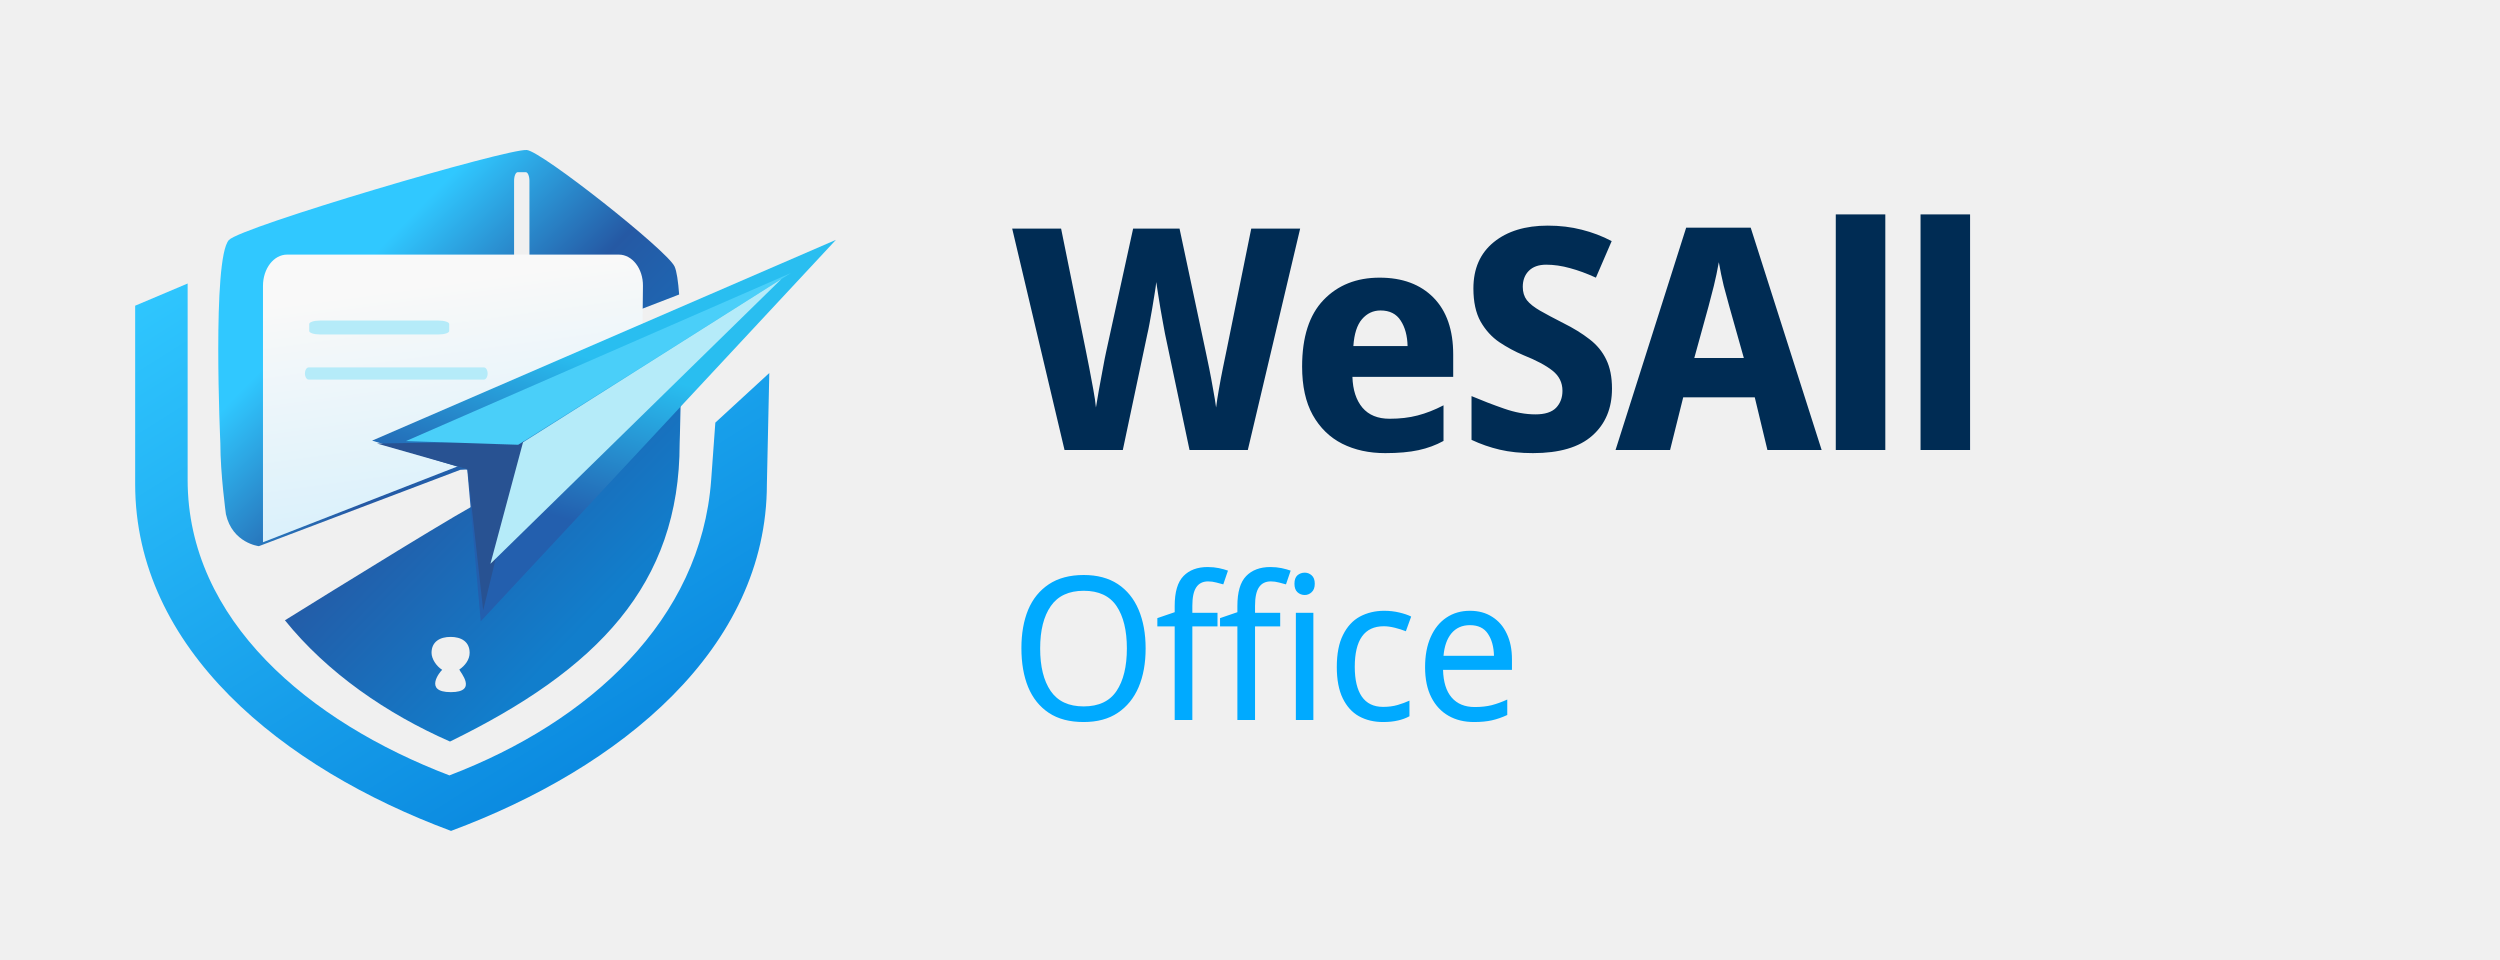
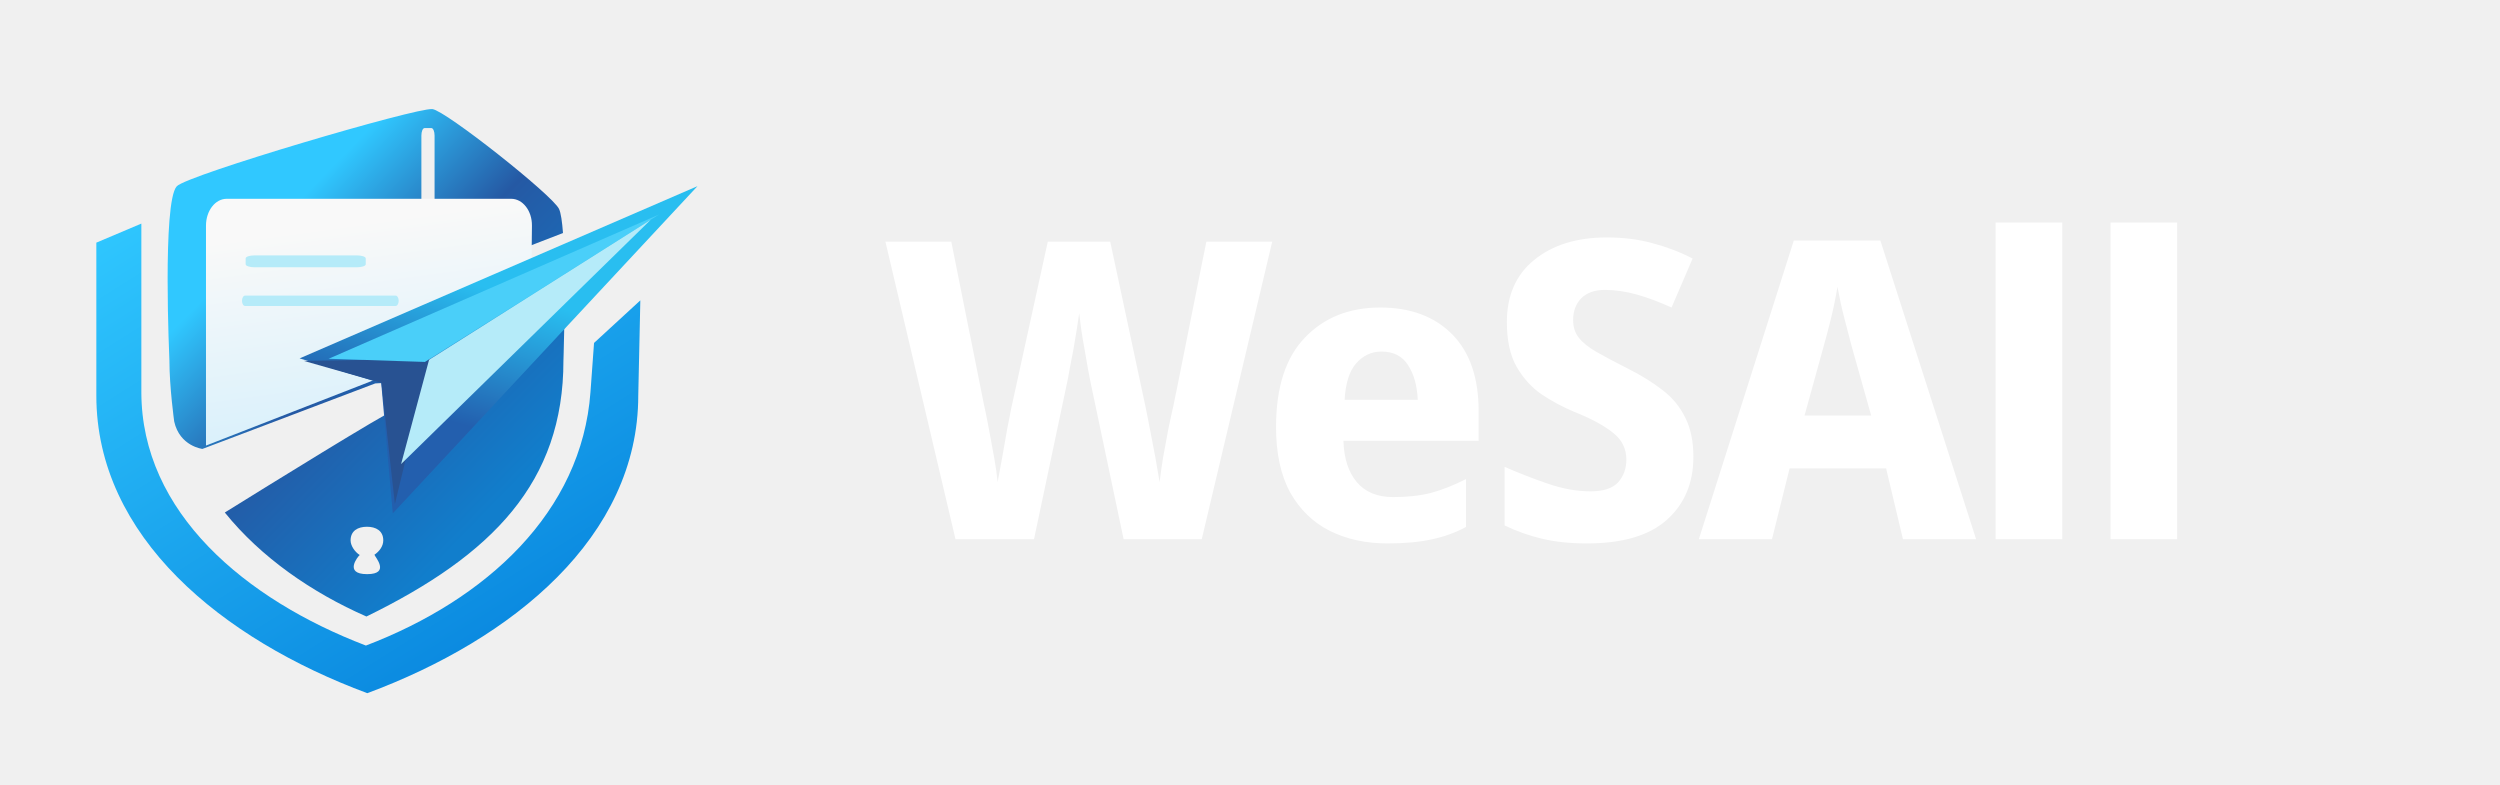
- <svg xmlns="http://www.w3.org/2000/svg" xmlns:xlink="http://www.w3.org/1999/xlink" width="250" height="96" viewBox="0 0 250 96">
-   <svg x="8" y="8" width="80" height="80" viewBox="0 0 512 512" preserveAspectRatio="xMidYMid meet">
+ <svg xmlns="http://www.w3.org/2000/svg" xmlns:xlink="http://www.w3.org/1999/xlink" width="102" height="32" viewBox="0 0 102 32">
+   <svg x="2" y="2" width="28" height="28" viewBox="0 0 512 512" preserveAspectRatio="xMidYMid meet">
    <defs id="defs1">
      <linearGradient id="shieldGrad-3" x1="110" y1="40" x2="330" y2="340" gradientUnits="userSpaceOnUse" gradientTransform="matrix(1.617225,0,0,1.387845,-37.47364,5.93809)">
        <stop offset="0%" stop-color="#30C8FF" id="stop1-6" />
        <stop offset="100%" stop-color="#0078D7" id="stop2-7" />
      </linearGradient>
      <linearGradient id="shieldGrad-7" x1="117.884" y1="91.35" x2="276.123" y2="247.833" gradientUnits="userSpaceOnUse" gradientTransform="matrix(1.175831,0,0,1.192951,36.9123,15.39711)">
        <stop offset="0%" stop-color="#30C8FF" id="stop1-0" />
        <stop offset="0.404" stop-color="#30C8FF" id="stop21" style="stop-color:#2559a4;stop-opacity:1;" />
        <stop offset="1" stop-color="#0078D7" id="stop2-93" style="stop-color:#117ecc;stop-opacity:1;" />
      </linearGradient>
      <linearGradient xlink:href="#linearGradient26" id="linearGradient27" x1="858.135" y1="85.479" x2="874.139" y2="188.47" gradientUnits="userSpaceOnUse" gradientTransform="matrix(1.582264,0,0,1.387845,-1175.796,17.61481)" />
      <linearGradient id="linearGradient26">
        <stop style="stop-color:#f9f9f9;stop-opacity:1;" offset="0" id="stop26" />
        <stop style="stop-color:#dbf1fb;stop-opacity:1;" offset="1" id="stop27" />
      </linearGradient>
      <linearGradient xlink:href="#linearGradient19" id="linearGradient20" x1="749.32" y1="-98.792" x2="726.966" y2="-28.622" gradientUnits="userSpaceOnUse" gradientTransform="matrix(1.582264,0,0,1.387845,-867.3322,312.7885)" />
      <linearGradient id="linearGradient19">
        <stop style="stop-color:#29bef0;stop-opacity:1;" offset="0" id="stop19" />
        <stop style="stop-color:#235fae;stop-opacity:1;" offset="1" id="stop20" />
      </linearGradient>
    </defs>
    <g id="layer1">
      <path id="path7-3" style="fill:url(#shieldGrad-3);stroke-width:1.498" d="M 68.886,130.242 35.301,144.453 V 258.525 c 0,105.476 93.8,181.808 202.154,222.055 C 345.809,440.333 439.608,364.001 439.608,258.525 l 1.545,-71.005 -34.536,31.75 -2.662,36.634 C 397.445,345.509 326.221,410.769 236.422,445.052 146.623,410.769 68.886,345.749 68.886,255.904 Z" />
      <path id="path7-0" style="fill:url(#shieldGrad-7);stroke-width:1.184" d="M 285.969,44.808 C 273.753,43.672 102.872,94.058 95.286,102.422 c -10.845,11.957 -5.461,130.091 -5.461,130.091 0,19.662 3.57,45.392 3.57,45.392 4.145,18.514 21.076,20.441 21.076,20.441 l 128.922,-48.867 19.665,-1.111 c 0,0 2.187,18.881 -5.461,21.102 -6.268,1.821 -94.729,56.608 -126.448,76.321 27.104,33.59 64.967,59.728 105.652,77.595 94.077,-45.935 146.98,-100.208 146.98,-190.872 0,0 1.2,-35.25 0.755,-66.701 l -53.881,21.3 -3.09,-28.275 55.889,-21.55 c -0.636,-8.515 -1.581,-15.04 -2.949,-17.971 -4.777,-10.234 -84.906,-73.615 -94.536,-74.51 z m -5.821,14.19 h 5.152 c 1.297,0 2.341,2.478 2.341,5.554 V 203.385 c 0,3.077 -1.045,5.554 -2.341,5.554 h -5.152 c -1.297,0 -2.341,-2.478 -2.341,-5.554 V 64.552 c 0,-3.077 1.045,-5.554 2.341,-5.554 z M 237.178,356.417 c 6.734,2e-4 12.193,2.998 12.194,10.192 2.8e-4,4.462 -3.085,8.315 -6.613,10.704 0.429,1.527 12.138,14.459 -5.445,14.459 -17.582,0 -6.889,-13.136 -5.522,-14.285 -3.717,-2.327 -6.808,-7.021 -6.807,-10.878 2.7e-4,-7.194 5.46,-10.192 12.194,-10.192 z" />
      <path id="rect19" style="fill:url(#linearGradient27);stroke:none;stroke-width:1.611" d="m 132.555,111.742 c -8.56,0 -15.449,8.936 -15.449,20.037 v 164.056 l 242.41,-94.438 0.773,-69.617 c 0.123,-11.1 -6.892,-20.037 -15.452,-20.037 z" />
      <rect style="fill:#b5ebf9;fill-opacity:1;stroke:none;stroke-width:1.376" id="rect24" width="89.59" height="8.885" x="146.703" y="153.962" rx="6.711" ry="2.221" />
      <rect style="fill:#b5ebf9;fill-opacity:1;stroke:none;stroke-width:1.376" id="rect25" width="116.904" height="7.775" x="143.97" y="183.949" rx="2.34" ry="3.887" />
      <path id="path14-5" style="fill:url(#linearGradient20);stroke-width:1.482" d="m 483.784,102.313 -296.829,128.488 60.884,18.515 8.618,97.117 z" />
      <path style="fill:#285292;fill-opacity:1;stroke:none;stroke-width:1.376" d="m 247.993,249.156 -57.942,-16.493 94.252,-1.571 -26.267,108.38 z" id="path21" />
      <path style="fill:#4acff9;fill-opacity:1;stroke:none;stroke-width:1.376" d="m 208.593,231.093 71.848,2.356 174.598,-109.951 z" id="path22" />
      <path style="fill:#b5ebf9;fill-opacity:1;stroke:none;stroke-width:1.376" d="m 283.531,231.878 -20.859,77.751 186.186,-182.204 z" id="path23" />
    </g>
  </svg>
-   <g font-family="Noto Sans Display, Noto Sans, Arial, sans-serif">
-     <text x="101" y="45" font-size="31" font-weight="700" fill="#002C54" letter-spacing="-0.7">WeSAll</text>
-     <text x="101" y="72" font-size="20" font-weight="500" fill="#00AAFF" letter-spacing="-0.25">Office</text>
-   </g>
+   <text x="36" y="22" font-family="Noto Sans Display, Noto Sans, Arial, sans-serif" font-size="17" font-weight="700" fill="#FFFFFF" letter-spacing="-0.35">WeSAll</text>
</svg>
